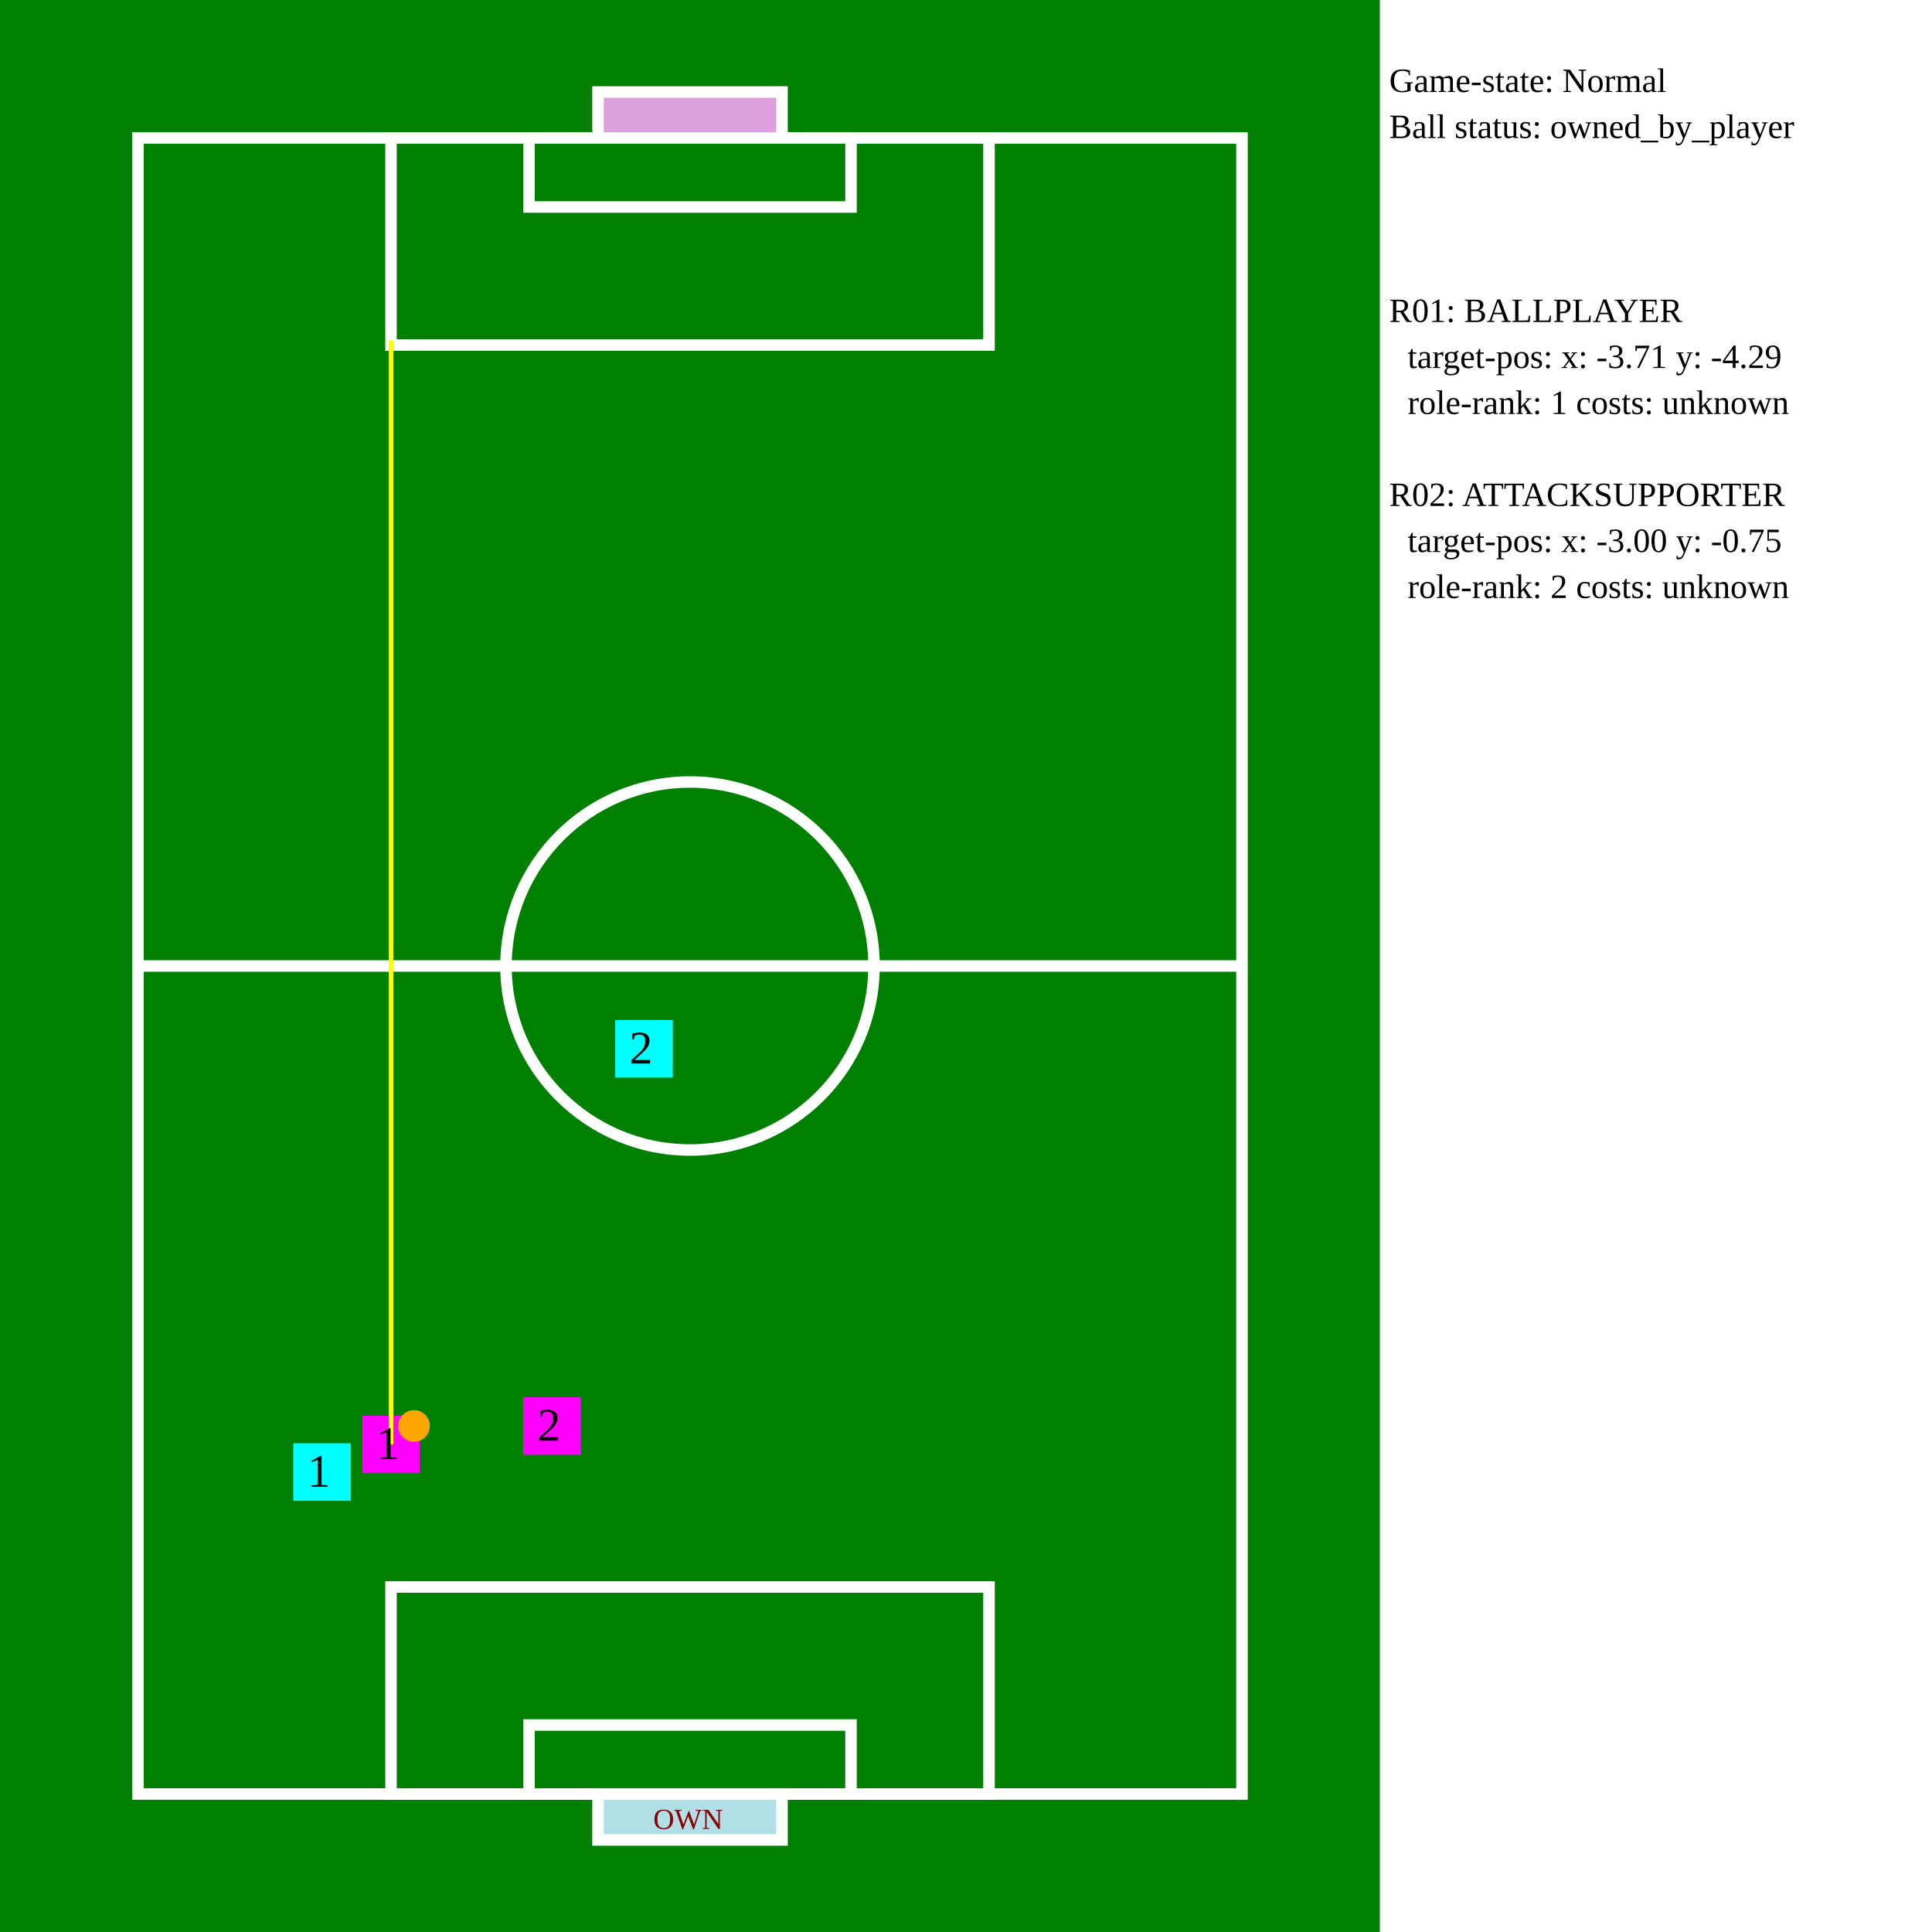
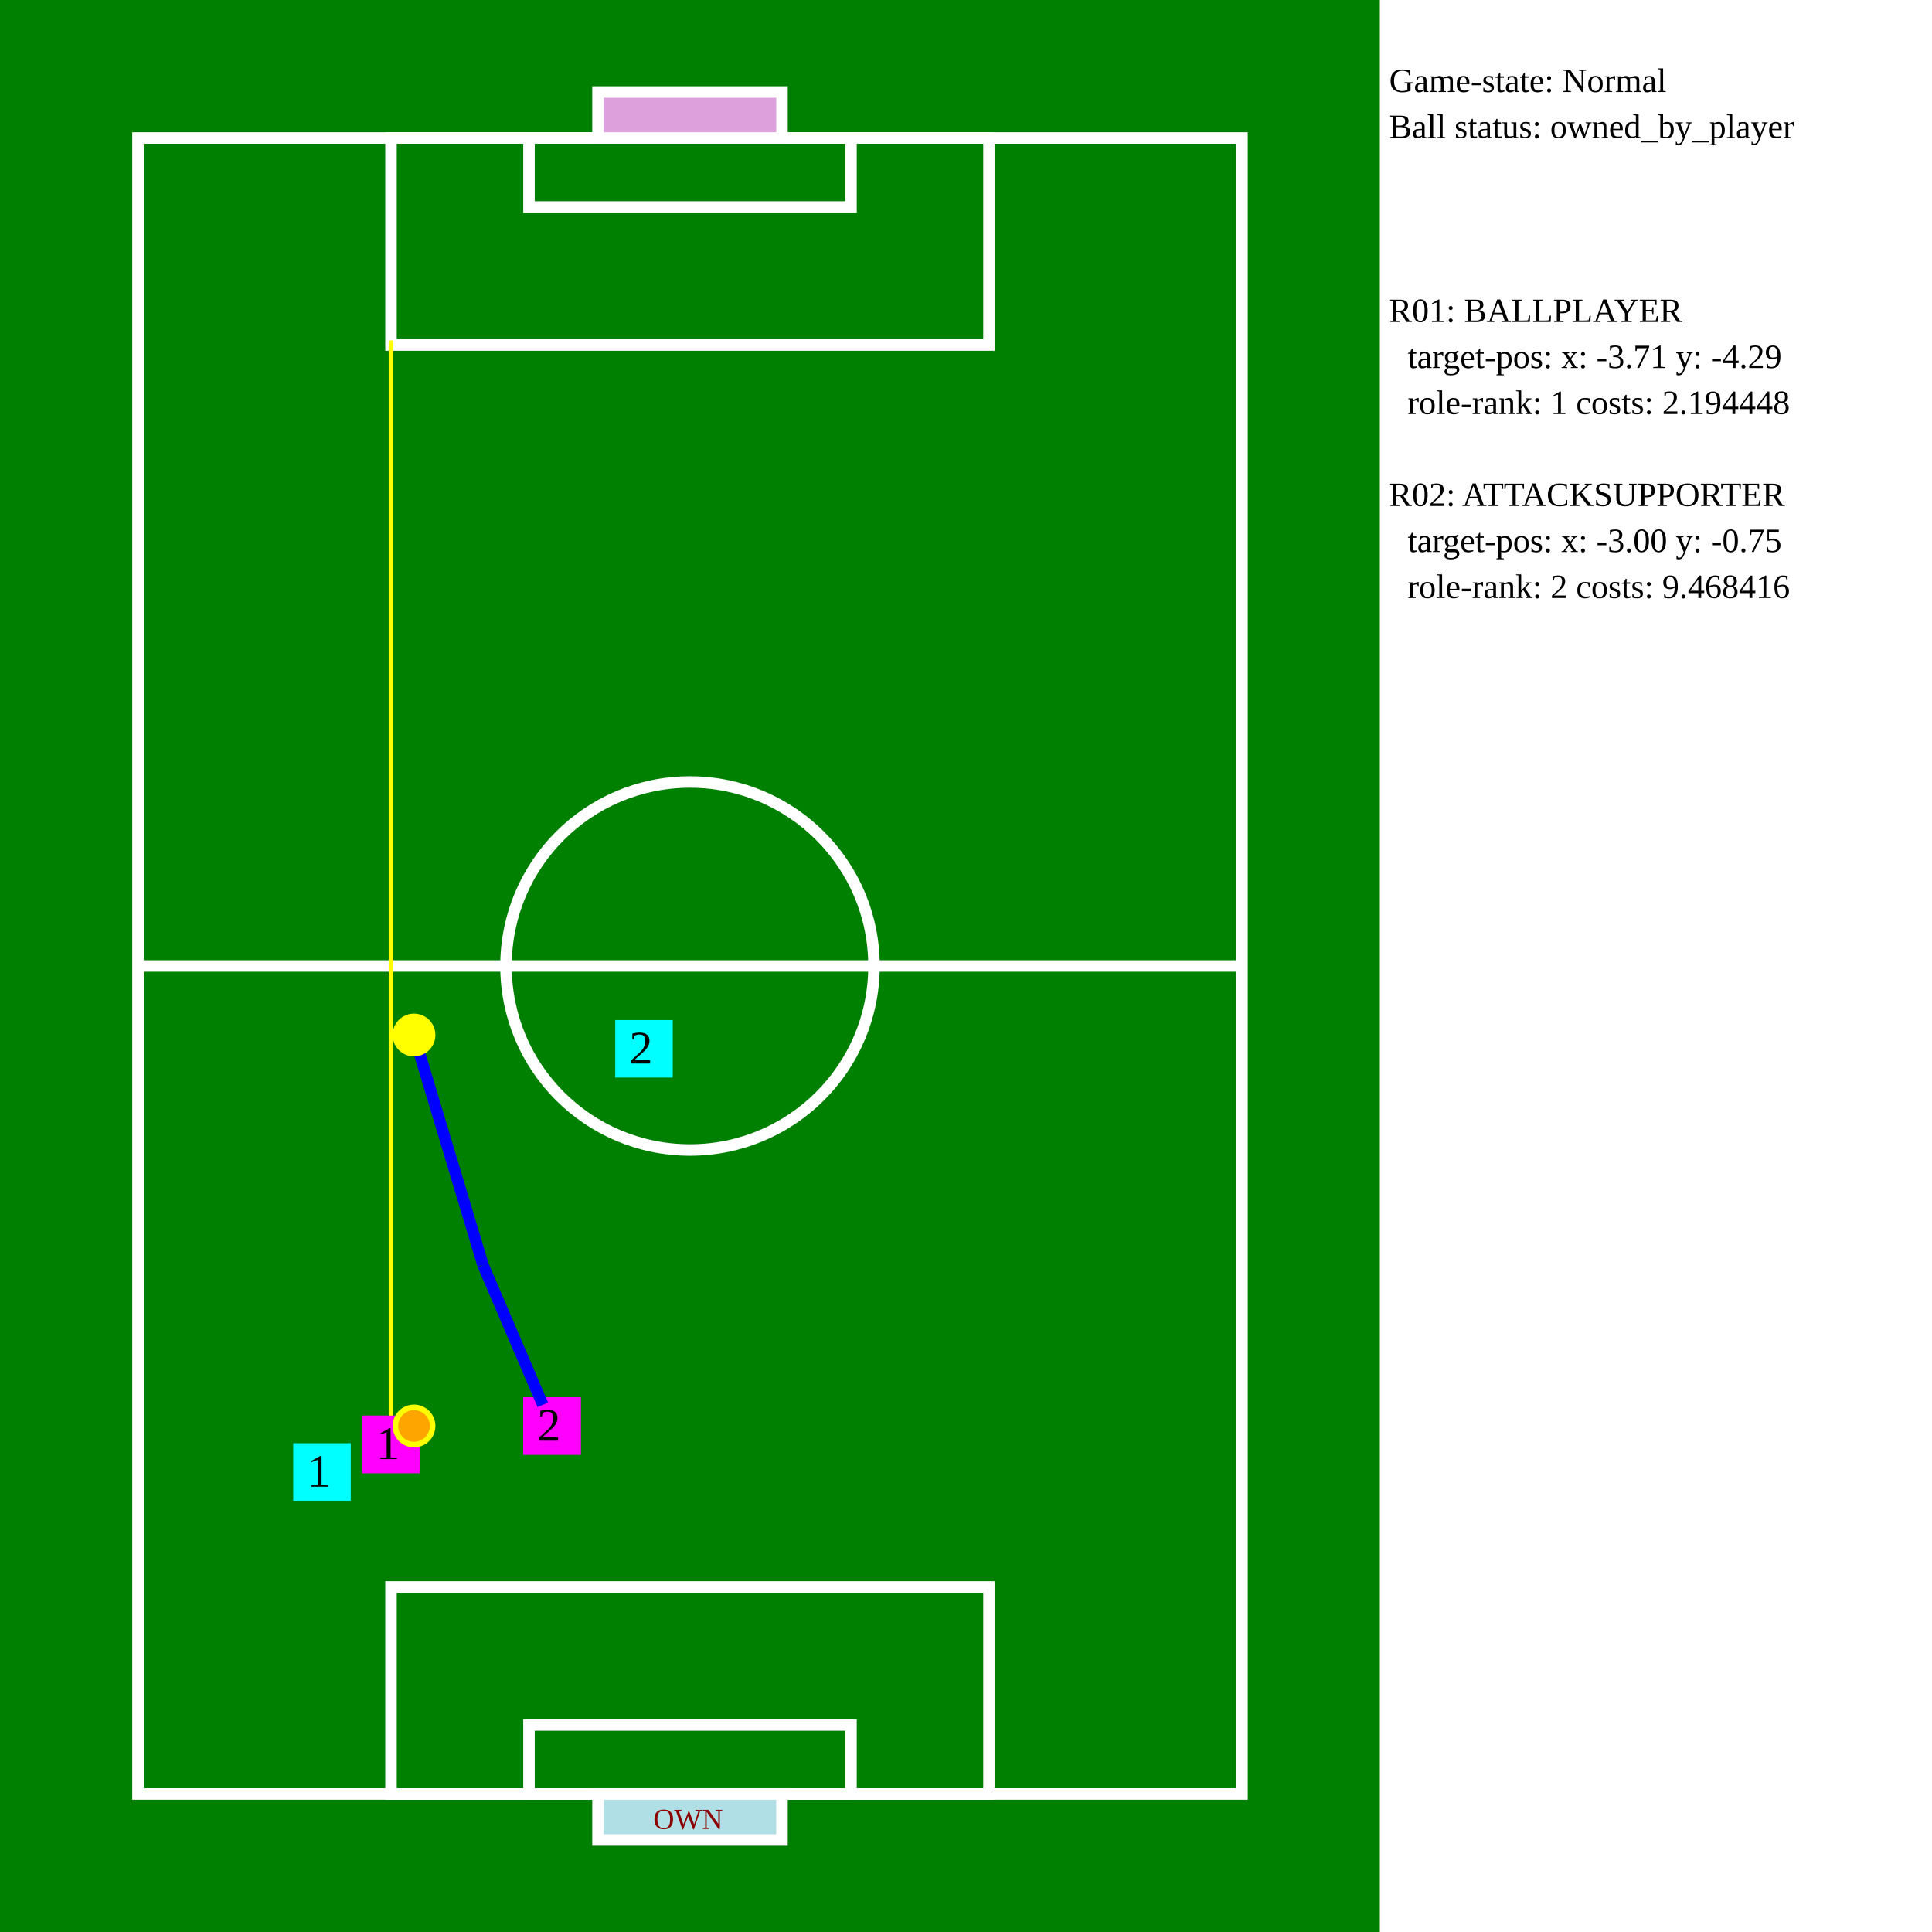
<svg xmlns="http://www.w3.org/2000/svg" width="21.00cm" height="21.00cm" version="1.1">
  <rect x="0cm" y="0cm" width="15.00cm" height="21.00cm" fill="green" stroke-width="0.02cm" />
  <rect x="15.00cm" y="0cm" width="6.00cm" height="21.00cm" fill="white" stroke-width="0.02cm" />
  <text x="15.10cm" y="1.00cm" font-size="14" font-weight-absolute="bold" fill="black">Game-state: Normal</text>
  <text x="15.10cm" y="1.50cm" font-size="14" font-weight-absolute="bold" fill="black">Ball status: owned_by_player</text>
  <text x="15.10cm" y="3.50cm" font-size="14" font-weight-absolute="bold" fill="black">R01: BALLPLAYER</text>
  <text x="15.30cm" y="4.00cm" font-size="14" font-weight-absolute="bold" fill="black">target-pos: x: -3.71 y: -4.29</text>
-   <text x="15.30cm" y="4.50cm" font-size="14" font-weight-absolute="bold" fill="black">role-rank: 1 costs: unknown</text>
+   <text x="15.30cm" y="4.50cm" font-size="14" font-weight-absolute="bold" fill="black">role-rank: 1 costs: 2.194448</text>
  <text x="15.10cm" y="5.50cm" font-size="14" font-weight-absolute="bold" fill="black">R02: ATTACKSUPPORTER</text>
  <text x="15.30cm" y="6.00cm" font-size="14" font-weight-absolute="bold" fill="black">target-pos: x: -3.00 y: -0.75</text>
-   <text x="15.30cm" y="6.50cm" font-size="14" font-weight-absolute="bold" fill="black">role-rank: 2 costs: unknown</text>
+   <text x="15.30cm" y="6.50cm" font-size="14" font-weight-absolute="bold" fill="black">role-rank: 2 costs: 9.468416</text>
  <rect x="1.50cm" y="1.50cm" width="12.00cm" height="18.00cm" fill="none" stroke="white" stroke-width="0.125cm" />
  <line x1="1.50cm" y1="10.50cm" x2="13.50cm" y2="10.50cm" stroke-width="0.125cm" stroke="white" />
  <circle cx="7.50cm" cy="10.50cm" r="2.00cm" fill="none" stroke="white" stroke-width="0.125cm" />
  <rect x="4.25cm" y="1.50cm" width="6.50cm" height="2.25cm" fill="green" stroke="white" stroke-width="0.125cm" />
  <rect x="4.25cm" y="17.25cm" width="6.50cm" height="2.25cm" fill="green" stroke="white" stroke-width="0.125cm" />
  <rect x="5.75cm" y="1.50cm" width="3.50cm" height="0.75cm" fill="green" stroke="white" stroke-width="0.125cm" />
  <rect x="5.75cm" y="18.75cm" width="3.50cm" height="0.75cm" fill="green" stroke="white" stroke-width="0.125cm" />
  <rect x="6.50cm" y="1.00cm" width="2.00cm" height="0.50cm" fill="plum" stroke="white" stroke-width="0.125cm" />
  <rect x="6.50cm" y="19.50cm" width="2.00cm" height="0.50cm" fill="powderblue" stroke="white" stroke-width="0.125cm" />
  <text x="7.10cm" y="19.88cm" fill="darkred">OWN</text>
  <rect x="3.25cm" y="15.75cm" width="0.50cm" height="0.50cm" fill="cyan" stroke="cyan" stroke-width="0.125cm" />
  <text x="3.34cm" y="16.16cm" font-size="large" font-weight-absolute="bold" fill="black">1</text>
  <rect x="6.75cm" y="11.15cm" width="0.50cm" height="0.50cm" fill="cyan" stroke="cyan" stroke-width="0.125cm" />
  <text x="6.84cm" y="11.56cm" font-size="large" font-weight-absolute="bold" fill="black">2</text>
  <rect x="4.00cm" y="15.45cm" width="0.50cm" height="0.50cm" fill="magenta" stroke="magenta" stroke-width="0.125cm" />
  <line x1="4.25cm" y1="15.70cm" x2="4.25cm" y2="3.70cm" stroke-width="0.05cm" stroke="yellow" />
  <rect x="5.75cm" y="15.25cm" width="0.50cm" height="0.50cm" fill="magenta" stroke="magenta" stroke-width="0.125cm" />
+   <rect x="4.00cm" y="15.45cm" width="0.50cm" height="0.50cm" fill="magenta" stroke="magenta" stroke-width="0.125cm" />
+   <line x1="4.45cm" y1="15.54cm" x2="4.50cm" y2="15.50cm" stroke-width="0.125cm" stroke="blue" />
+   <circle cx="4.50cm" cy="15.50cm" r="0.17cm" fill="yellow" stroke="yellow" stroke-width="0.125cm" />
+   <rect x="5.75cm" y="15.25cm" width="0.50cm" height="0.50cm" fill="magenta" stroke="magenta" stroke-width="0.125cm" />
+   <line x1="5.90cm" y1="15.27cm" x2="5.25cm" y2="13.75cm" stroke-width="0.125cm" stroke="blue" />
+   <line x1="5.25cm" y1="13.75cm" x2="4.50cm" y2="11.25cm" stroke-width="0.125cm" stroke="blue" />
+   <circle cx="4.50cm" cy="11.25cm" r="0.17cm" fill="yellow" stroke="yellow" stroke-width="0.125cm" />
  <text x="4.09cm" y="15.86cm" font-size="large" font-weight-absolute="bold" fill="black">1</text>
  <text x="5.84cm" y="15.66cm" font-size="large" font-weight-absolute="bold" fill="black">2</text>
  <circle cx="4.50cm" cy="15.50cm" r="0.11cm" fill="orange" stroke="orange" stroke-width="0.125cm" />
</svg>
